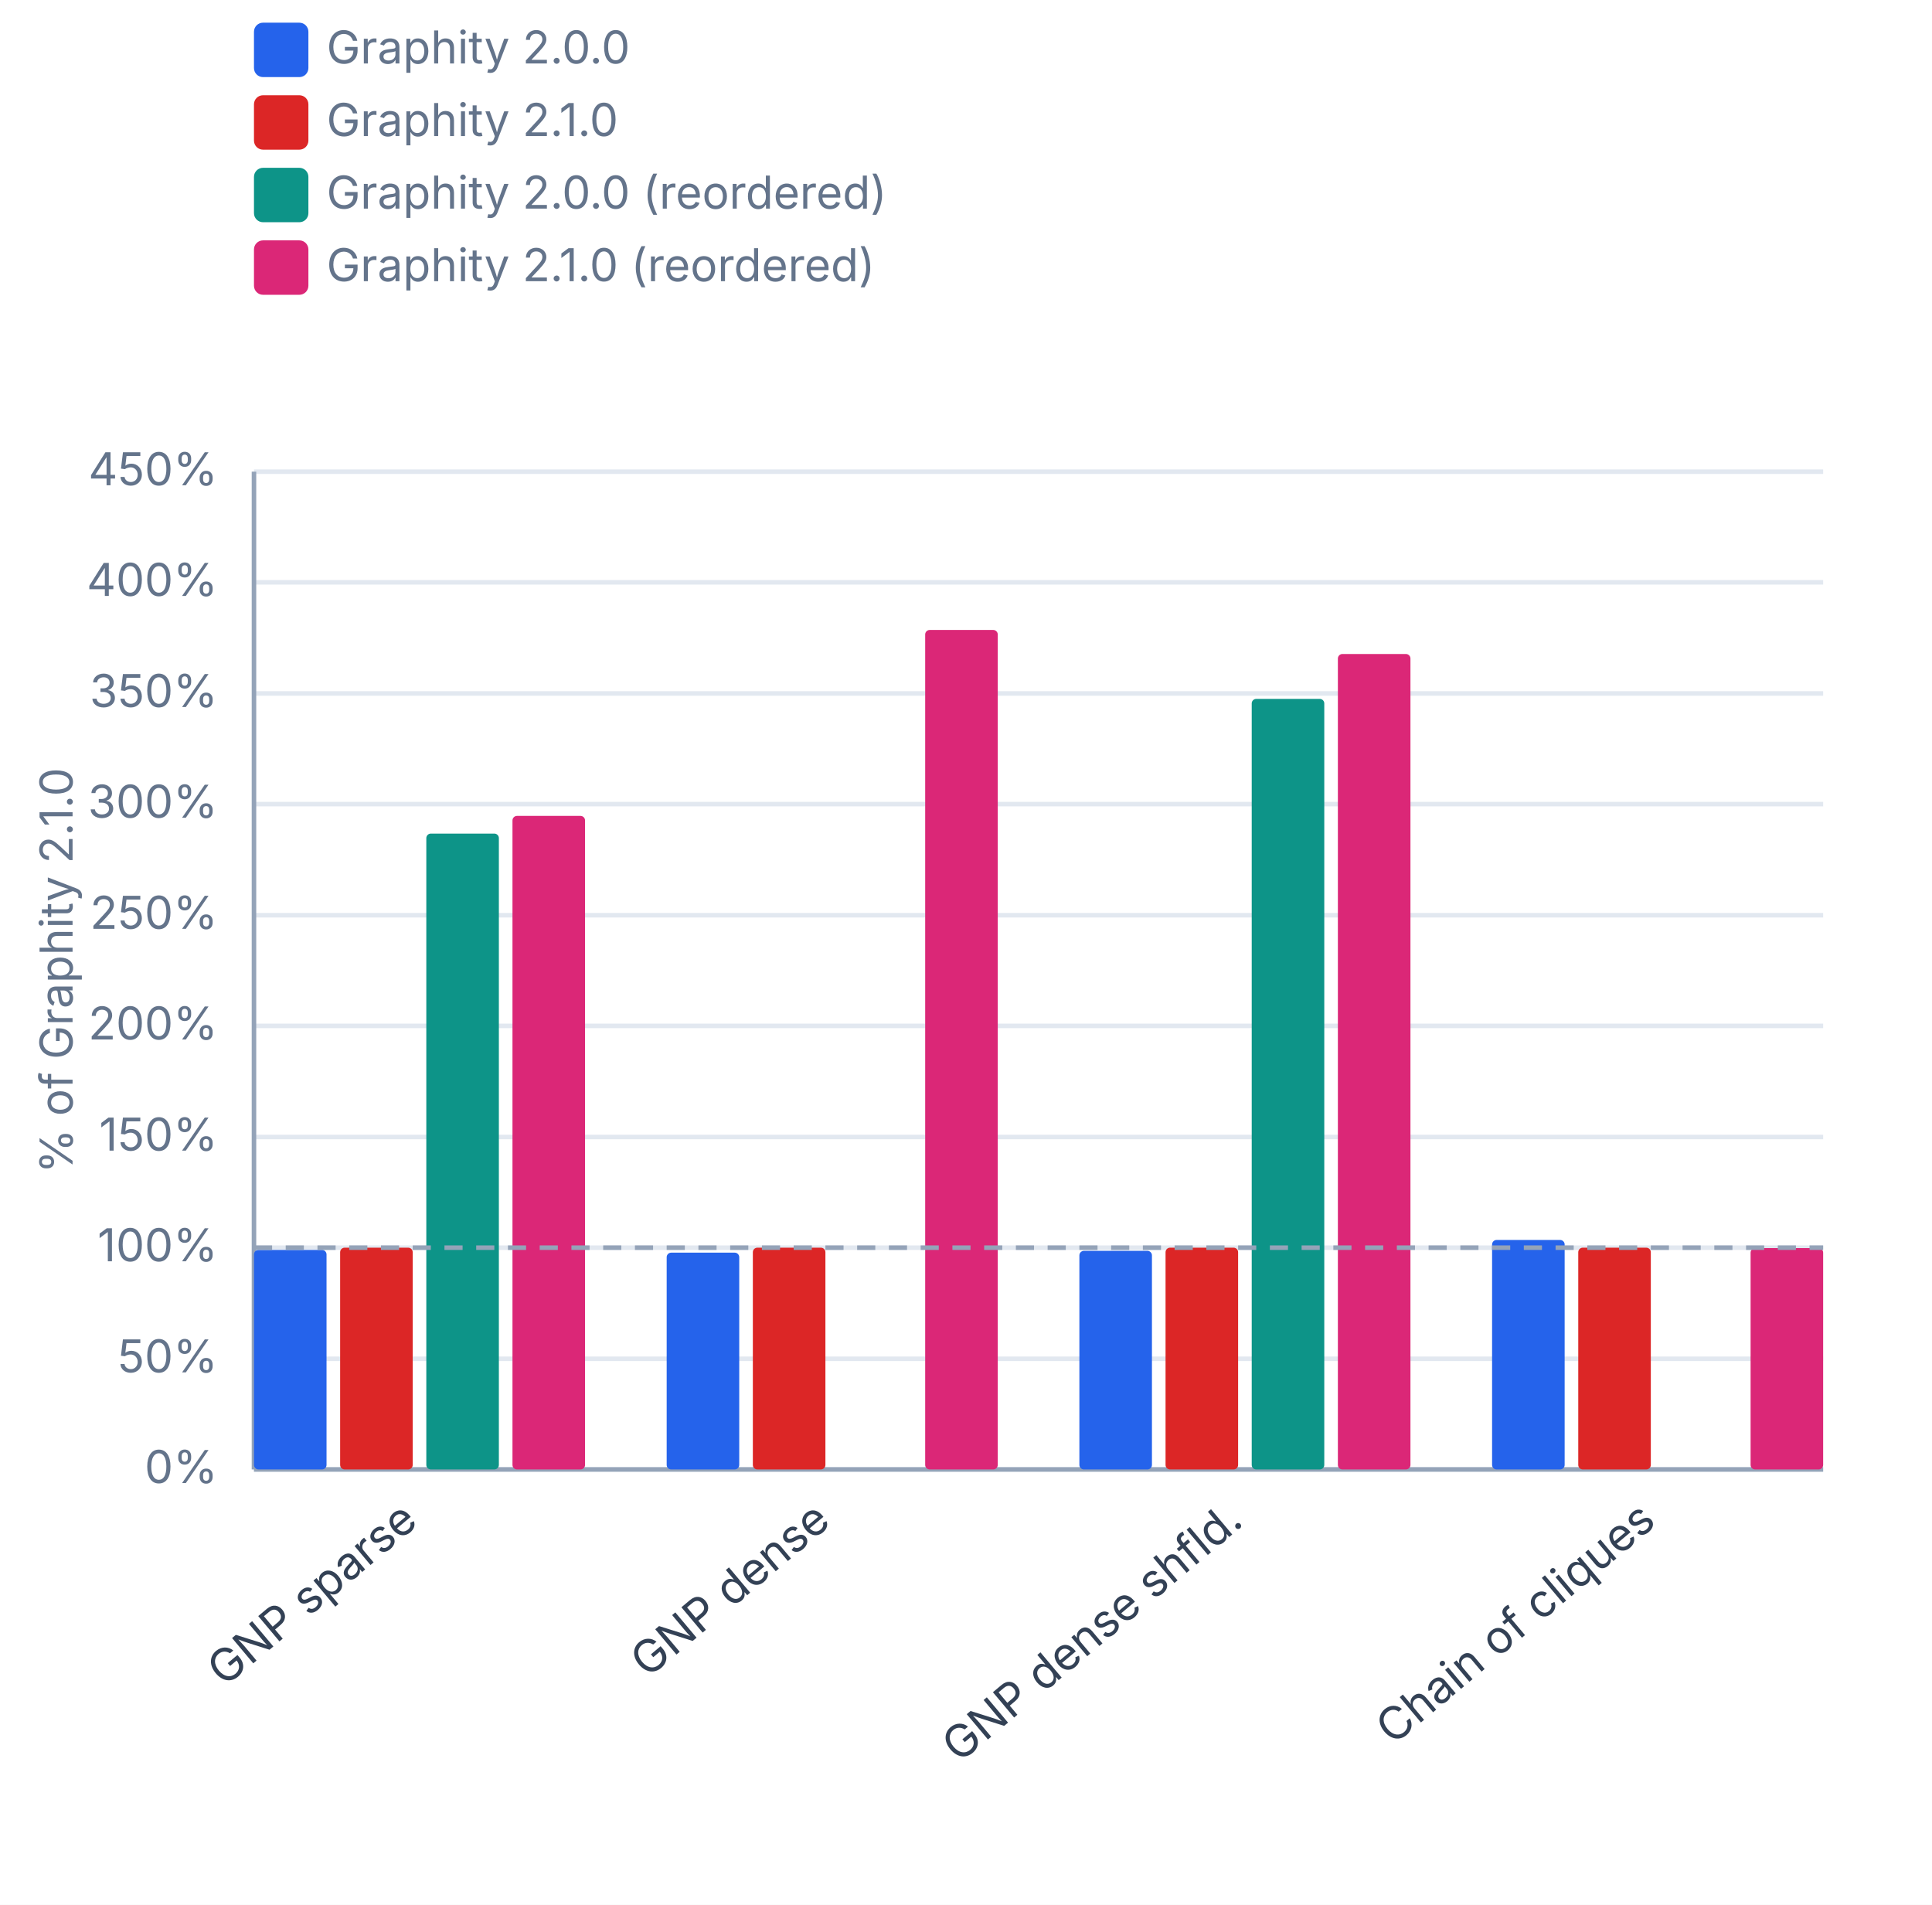
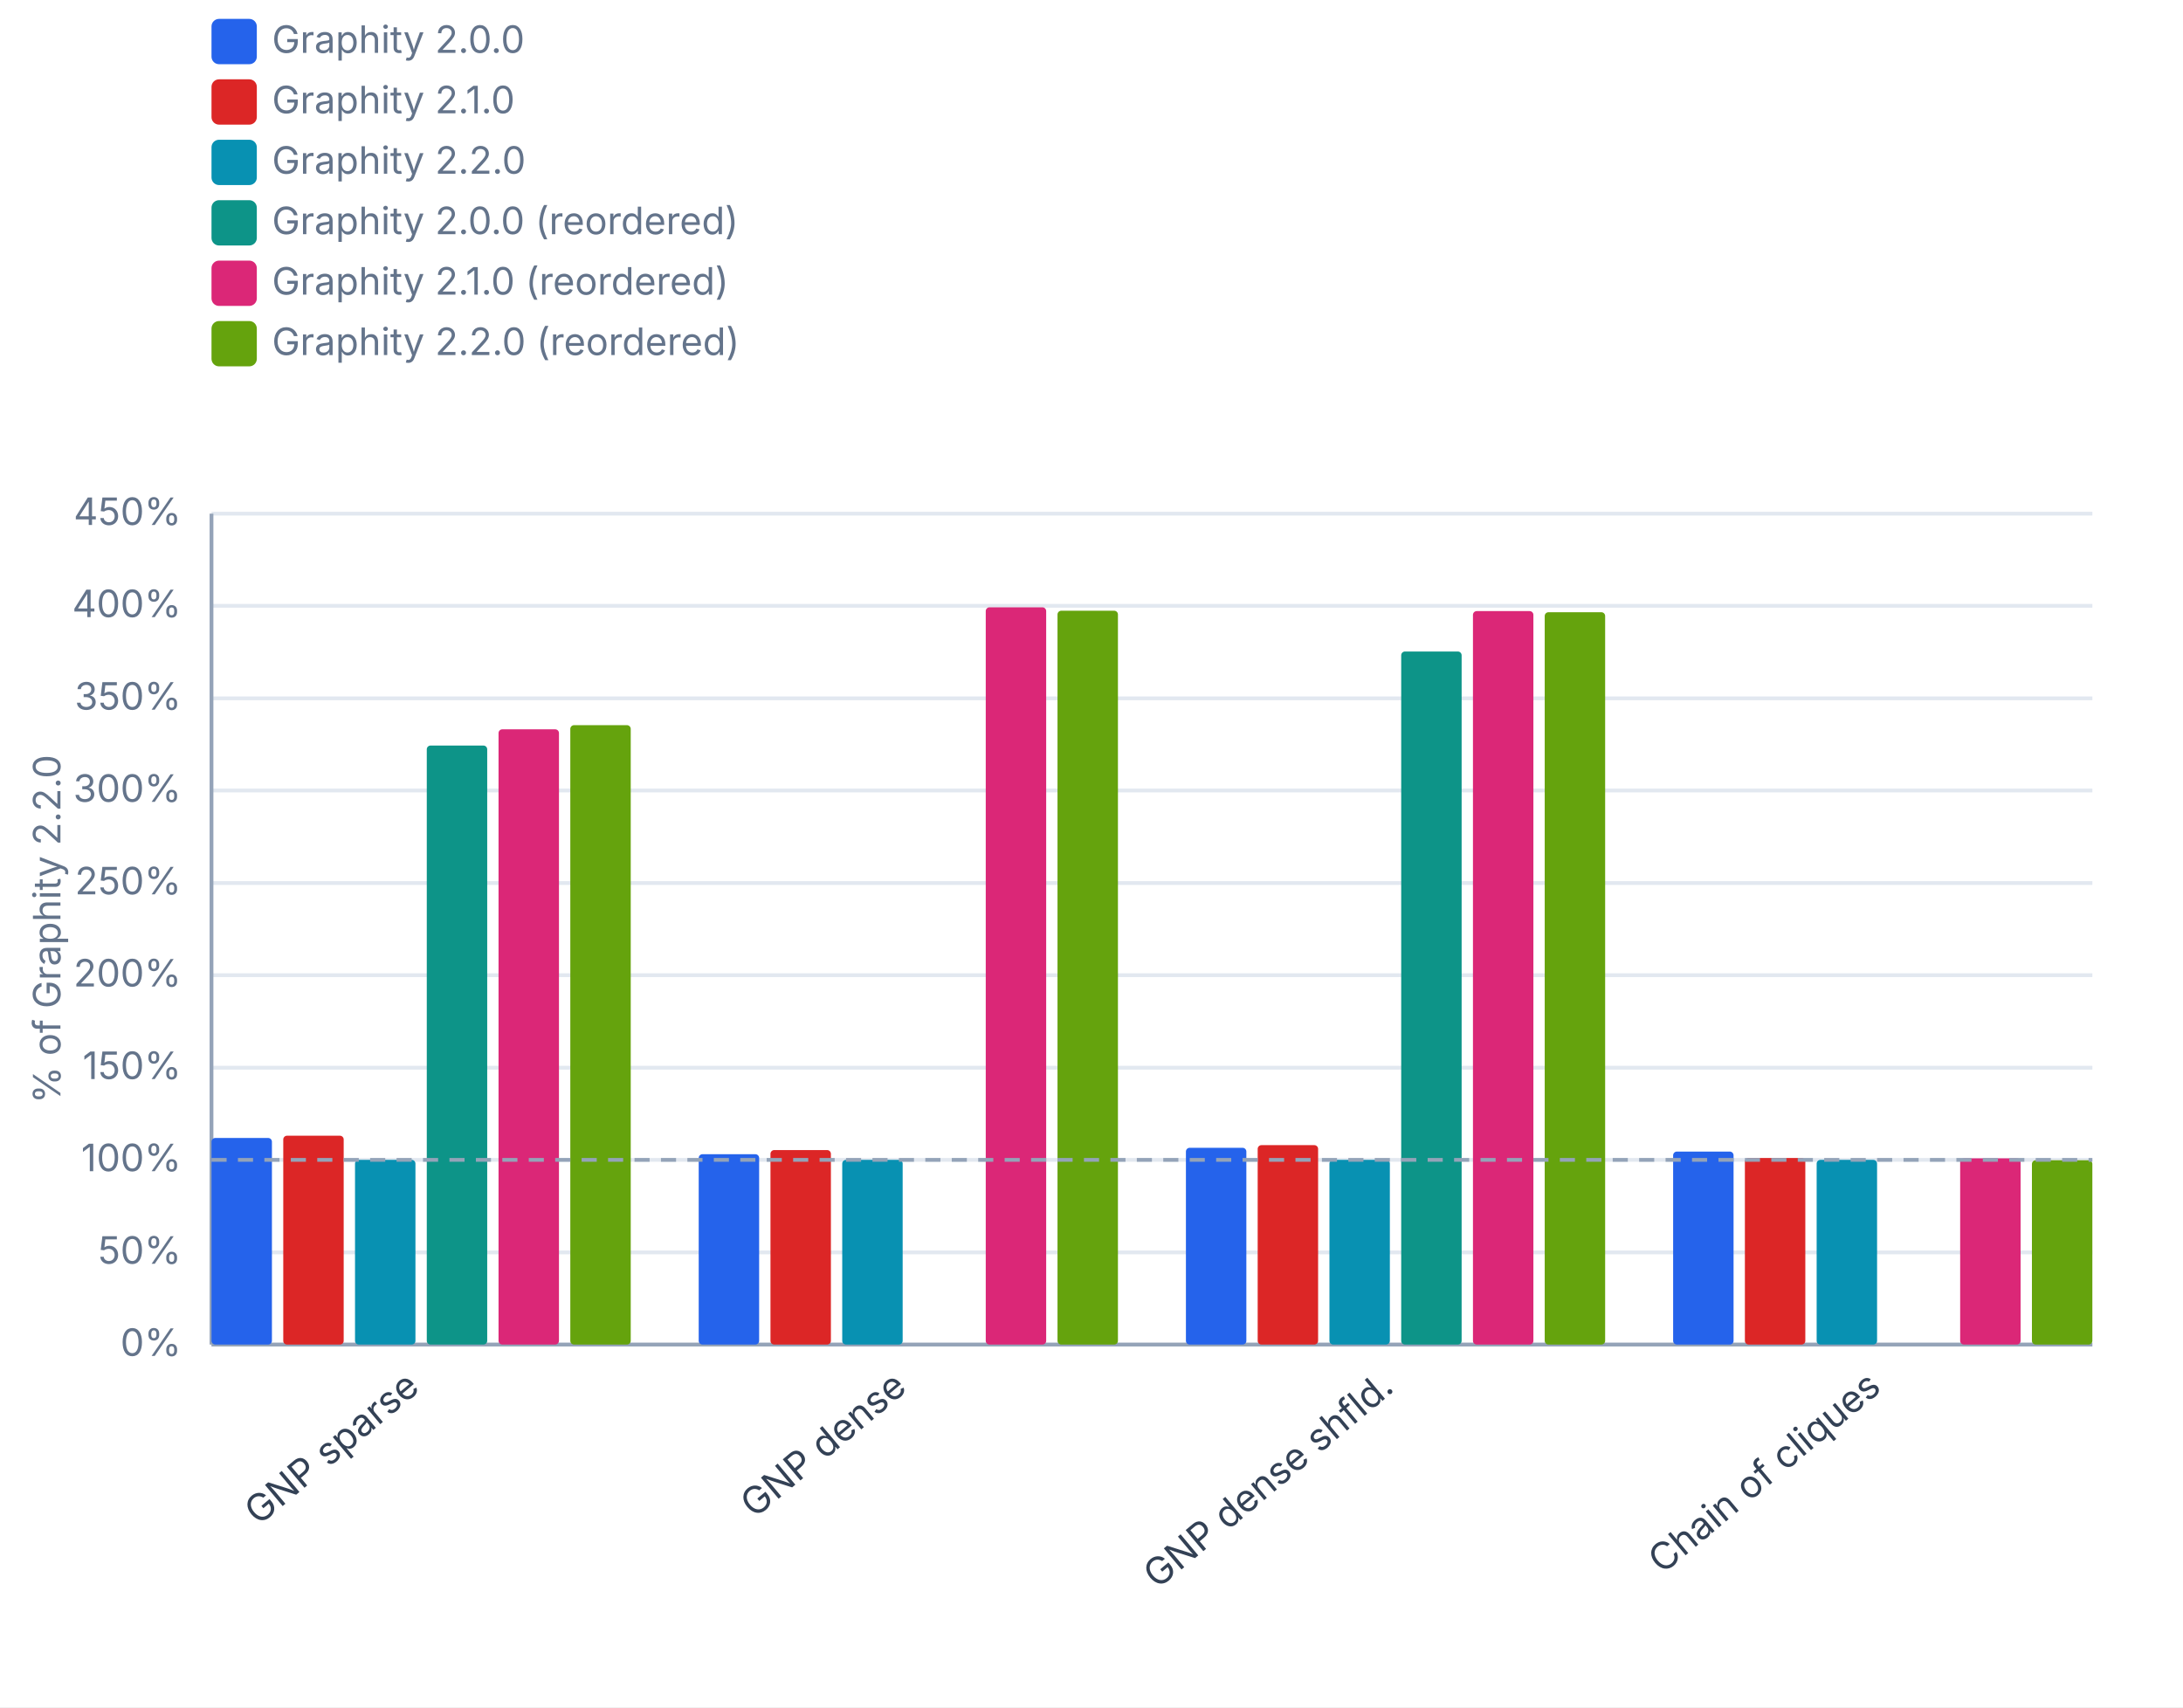
- <svg xmlns="http://www.w3.org/2000/svg" width="426" height="420" viewBox="0 0 426 420" role="img">
+ <svg xmlns="http://www.w3.org/2000/svg" width="578" height="452" viewBox="0 0 578 452" role="img">
  <style>text{font-family:ui-sans-serif,system-ui,-apple-system,Segoe UI,sans-serif;font-size:11px;fill:#334155}.axis{stroke:#94a3b8;stroke-width:1;fill:none}.grid{stroke:#e2e8f0;stroke-width:1}.ylabel{fill:#64748b;font-size:10px}.tick{fill:#64748b;font-size:10px}.xlabel{font-size:10px}</style>
-   <rect x="0" y="0" width="426" height="420" fill="#ffffff" />
+   <rect x="0" y="0" width="578" height="452" fill="#ffffff" />
  <rect x="56" y="5" width="12" height="12" rx="2" fill="#2563eb" />
  <text x="72" y="14" class="tick">Graphity 2.0.0</text>
  <rect x="56" y="21" width="12" height="12" rx="2" fill="#dc2626" />
  <text x="72" y="30" class="tick">Graphity 2.1.0</text>
-   <rect x="56" y="37" width="12" height="12" rx="2" fill="#0d9488" />
-   <text x="72" y="46" class="tick">Graphity 2.0.0 (reordered)</text>
-   <rect x="56" y="53" width="12" height="12" rx="2" fill="#db2777" />
-   <text x="72" y="62" class="tick">Graphity 2.1.0 (reordered)</text>
-   <line class="grid" x1="56" y1="324.0" x2="402" y2="324.0" />
-   <text class="tick" x="48" y="327.0" text-anchor="end">0%</text>
-   <line class="grid" x1="56" y1="299.6" x2="402" y2="299.6" />
-   <text class="tick" x="48" y="302.6" text-anchor="end">50%</text>
-   <line class="grid" x1="56" y1="275.1" x2="402" y2="275.1" />
-   <text class="tick" x="48" y="278.1" text-anchor="end">100%</text>
-   <line class="grid" x1="56" y1="250.7" x2="402" y2="250.7" />
-   <text class="tick" x="48" y="253.7" text-anchor="end">150%</text>
-   <line class="grid" x1="56" y1="226.2" x2="402" y2="226.2" />
-   <text class="tick" x="48" y="229.2" text-anchor="end">200%</text>
-   <line class="grid" x1="56" y1="201.8" x2="402" y2="201.8" />
-   <text class="tick" x="48" y="204.8" text-anchor="end">250%</text>
-   <line class="grid" x1="56" y1="177.3" x2="402" y2="177.3" />
-   <text class="tick" x="48" y="180.3" text-anchor="end">300%</text>
-   <line class="grid" x1="56" y1="152.9" x2="402" y2="152.9" />
-   <text class="tick" x="48" y="155.9" text-anchor="end">350%</text>
-   <line class="grid" x1="56" y1="128.4" x2="402" y2="128.4" />
-   <text class="tick" x="48" y="131.4" text-anchor="end">400%</text>
-   <line class="grid" x1="56" y1="104.0" x2="402" y2="104.0" />
-   <text class="tick" x="48" y="107.0" text-anchor="end">450%</text>
-   <line class="axis" x1="56" y1="104" x2="56" y2="324" />
-   <line class="axis" x1="56" y1="324" x2="402" y2="324" />
-   <text class="ylabel" x="16" y="214.0" text-anchor="middle" transform="rotate(-90 16 214.0)">% of Graphity 2.1.0</text>
-   <text class="xlabel" x="92.5" y="336.0" text-anchor="end" transform="rotate(-40 92.5 336.0)">GNP sparse</text>
-   <rect x="56.0" y="275.6" width="16" height="48.4" fill="#2563eb" rx="1" />
-   <rect x="75.0" y="275.1" width="16" height="48.9" fill="#dc2626" rx="1" />
-   <rect x="94.0" y="183.8" width="16" height="140.2" fill="#0d9488" rx="1" />
-   <rect x="113.0" y="179.9" width="16" height="144.1" fill="#db2777" rx="1" />
-   <text class="xlabel" x="183.5" y="336.0" text-anchor="end" transform="rotate(-40 183.5 336.0)">GNP dense</text>
-   <rect x="147.0" y="276.2" width="16" height="47.8" fill="#2563eb" rx="1" />
-   <rect x="166.0" y="275.1" width="16" height="48.9" fill="#dc2626" rx="1" />
-   <rect x="204.0" y="138.9" width="16" height="185.1" fill="#db2777" rx="1" />
-   <text class="xlabel" x="274.5" y="336.0" text-anchor="end" transform="rotate(-40 274.5 336.0)">GNP dense shfld.</text>
-   <rect x="238.0" y="275.8" width="16" height="48.2" fill="#2563eb" rx="1" />
-   <rect x="257.0" y="275.1" width="16" height="48.9" fill="#dc2626" rx="1" />
-   <rect x="276.0" y="154.1" width="16" height="169.9" fill="#0d9488" rx="1" />
-   <rect x="295.0" y="144.2" width="16" height="179.8" fill="#db2777" rx="1" />
-   <text class="xlabel" x="365.5" y="336.0" text-anchor="end" transform="rotate(-40 365.5 336.0)">Chain of cliques</text>
-   <rect x="329.0" y="273.4" width="16" height="50.6" fill="#2563eb" rx="1" />
-   <rect x="348.0" y="275.1" width="16" height="48.9" fill="#dc2626" rx="1" />
-   <rect x="386.0" y="275.2" width="16" height="48.8" fill="#db2777" rx="1" />
-   <line x1="56" y1="275.1" x2="402" y2="275.1" stroke="#94a3b8" stroke-width="1" stroke-dasharray="4 3" />
+   <rect x="56" y="37" width="12" height="12" rx="2" fill="#0891b2" />
+   <text x="72" y="46" class="tick">Graphity 2.2.0</text>
+   <rect x="56" y="53" width="12" height="12" rx="2" fill="#0d9488" />
+   <text x="72" y="62" class="tick">Graphity 2.0.0 (reordered)</text>
+   <rect x="56" y="69" width="12" height="12" rx="2" fill="#db2777" />
+   <text x="72" y="78" class="tick">Graphity 2.1.0 (reordered)</text>
+   <rect x="56" y="85" width="12" height="12" rx="2" fill="#65a30d" />
+   <text x="72" y="94" class="tick">Graphity 2.2.0 (reordered)</text>
+   <line class="grid" x1="56" y1="356.0" x2="554" y2="356.0" />
+   <text class="tick" x="48" y="359.0" text-anchor="end">0%</text>
+   <line class="grid" x1="56" y1="331.6" x2="554" y2="331.6" />
+   <text class="tick" x="48" y="334.6" text-anchor="end">50%</text>
+   <line class="grid" x1="56" y1="307.1" x2="554" y2="307.1" />
+   <text class="tick" x="48" y="310.1" text-anchor="end">100%</text>
+   <line class="grid" x1="56" y1="282.7" x2="554" y2="282.7" />
+   <text class="tick" x="48" y="285.7" text-anchor="end">150%</text>
+   <line class="grid" x1="56" y1="258.2" x2="554" y2="258.2" />
+   <text class="tick" x="48" y="261.2" text-anchor="end">200%</text>
+   <line class="grid" x1="56" y1="233.8" x2="554" y2="233.8" />
+   <text class="tick" x="48" y="236.8" text-anchor="end">250%</text>
+   <line class="grid" x1="56" y1="209.3" x2="554" y2="209.3" />
+   <text class="tick" x="48" y="212.3" text-anchor="end">300%</text>
+   <line class="grid" x1="56" y1="184.9" x2="554" y2="184.9" />
+   <text class="tick" x="48" y="187.9" text-anchor="end">350%</text>
+   <line class="grid" x1="56" y1="160.4" x2="554" y2="160.4" />
+   <text class="tick" x="48" y="163.4" text-anchor="end">400%</text>
+   <line class="grid" x1="56" y1="136.0" x2="554" y2="136.0" />
+   <text class="tick" x="48" y="139.0" text-anchor="end">450%</text>
+   <line class="axis" x1="56" y1="136" x2="56" y2="356" />
+   <line class="axis" x1="56" y1="356" x2="554" y2="356" />
+   <text class="ylabel" x="16" y="246.0" text-anchor="middle" transform="rotate(-90 16 246.0)">% of Graphity 2.2.0</text>
+   <text class="xlabel" x="111.5" y="368.0" text-anchor="end" transform="rotate(-40 111.5 368.0)">GNP sparse</text>
+   <rect x="56.0" y="301.3" width="16" height="54.7" fill="#2563eb" rx="1" />
+   <rect x="75.0" y="300.7" width="16" height="55.3" fill="#dc2626" rx="1" />
+   <rect x="94.0" y="307.1" width="16" height="48.9" fill="#0891b2" rx="1" />
+   <rect x="113.0" y="197.4" width="16" height="158.6" fill="#0d9488" rx="1" />
+   <rect x="132.0" y="193.1" width="16" height="162.9" fill="#db2777" rx="1" />
+   <rect x="151.0" y="192.0" width="16" height="164.0" fill="#65a30d" rx="1" />
+   <text class="xlabel" x="240.5" y="368.0" text-anchor="end" transform="rotate(-40 240.5 368.0)">GNP dense</text>
+   <rect x="185.0" y="305.6" width="16" height="50.4" fill="#2563eb" rx="1" />
+   <rect x="204.0" y="304.5" width="16" height="51.5" fill="#dc2626" rx="1" />
+   <rect x="223.0" y="307.1" width="16" height="48.9" fill="#0891b2" rx="1" />
+   <rect x="261.0" y="160.8" width="16" height="195.2" fill="#db2777" rx="1" />
+   <rect x="280.0" y="161.7" width="16" height="194.3" fill="#65a30d" rx="1" />
+   <text class="xlabel" x="369.5" y="368.0" text-anchor="end" transform="rotate(-40 369.5 368.0)">GNP dense shfld.</text>
+   <rect x="314.0" y="303.9" width="16" height="52.1" fill="#2563eb" rx="1" />
+   <rect x="333.0" y="303.2" width="16" height="52.8" fill="#dc2626" rx="1" />
+   <rect x="352.0" y="307.1" width="16" height="48.9" fill="#0891b2" rx="1" />
+   <rect x="371.0" y="172.5" width="16" height="183.5" fill="#0d9488" rx="1" />
+   <rect x="390.0" y="161.8" width="16" height="194.2" fill="#db2777" rx="1" />
+   <rect x="409.0" y="162.1" width="16" height="193.9" fill="#65a30d" rx="1" />
+   <text class="xlabel" x="498.5" y="368.0" text-anchor="end" transform="rotate(-40 498.5 368.0)">Chain of cliques</text>
+   <rect x="443.0" y="304.9" width="16" height="51.1" fill="#2563eb" rx="1" />
+   <rect x="462.0" y="306.6" width="16" height="49.4" fill="#dc2626" rx="1" />
+   <rect x="481.0" y="307.1" width="16" height="48.9" fill="#0891b2" rx="1" />
+   <rect x="519.0" y="306.7" width="16" height="49.3" fill="#db2777" rx="1" />
+   <rect x="538.0" y="307.2" width="16" height="48.8" fill="#65a30d" rx="1" />
+   <line x1="56" y1="307.1" x2="554" y2="307.1" stroke="#94a3b8" stroke-width="1" stroke-dasharray="4 3" />
</svg>
